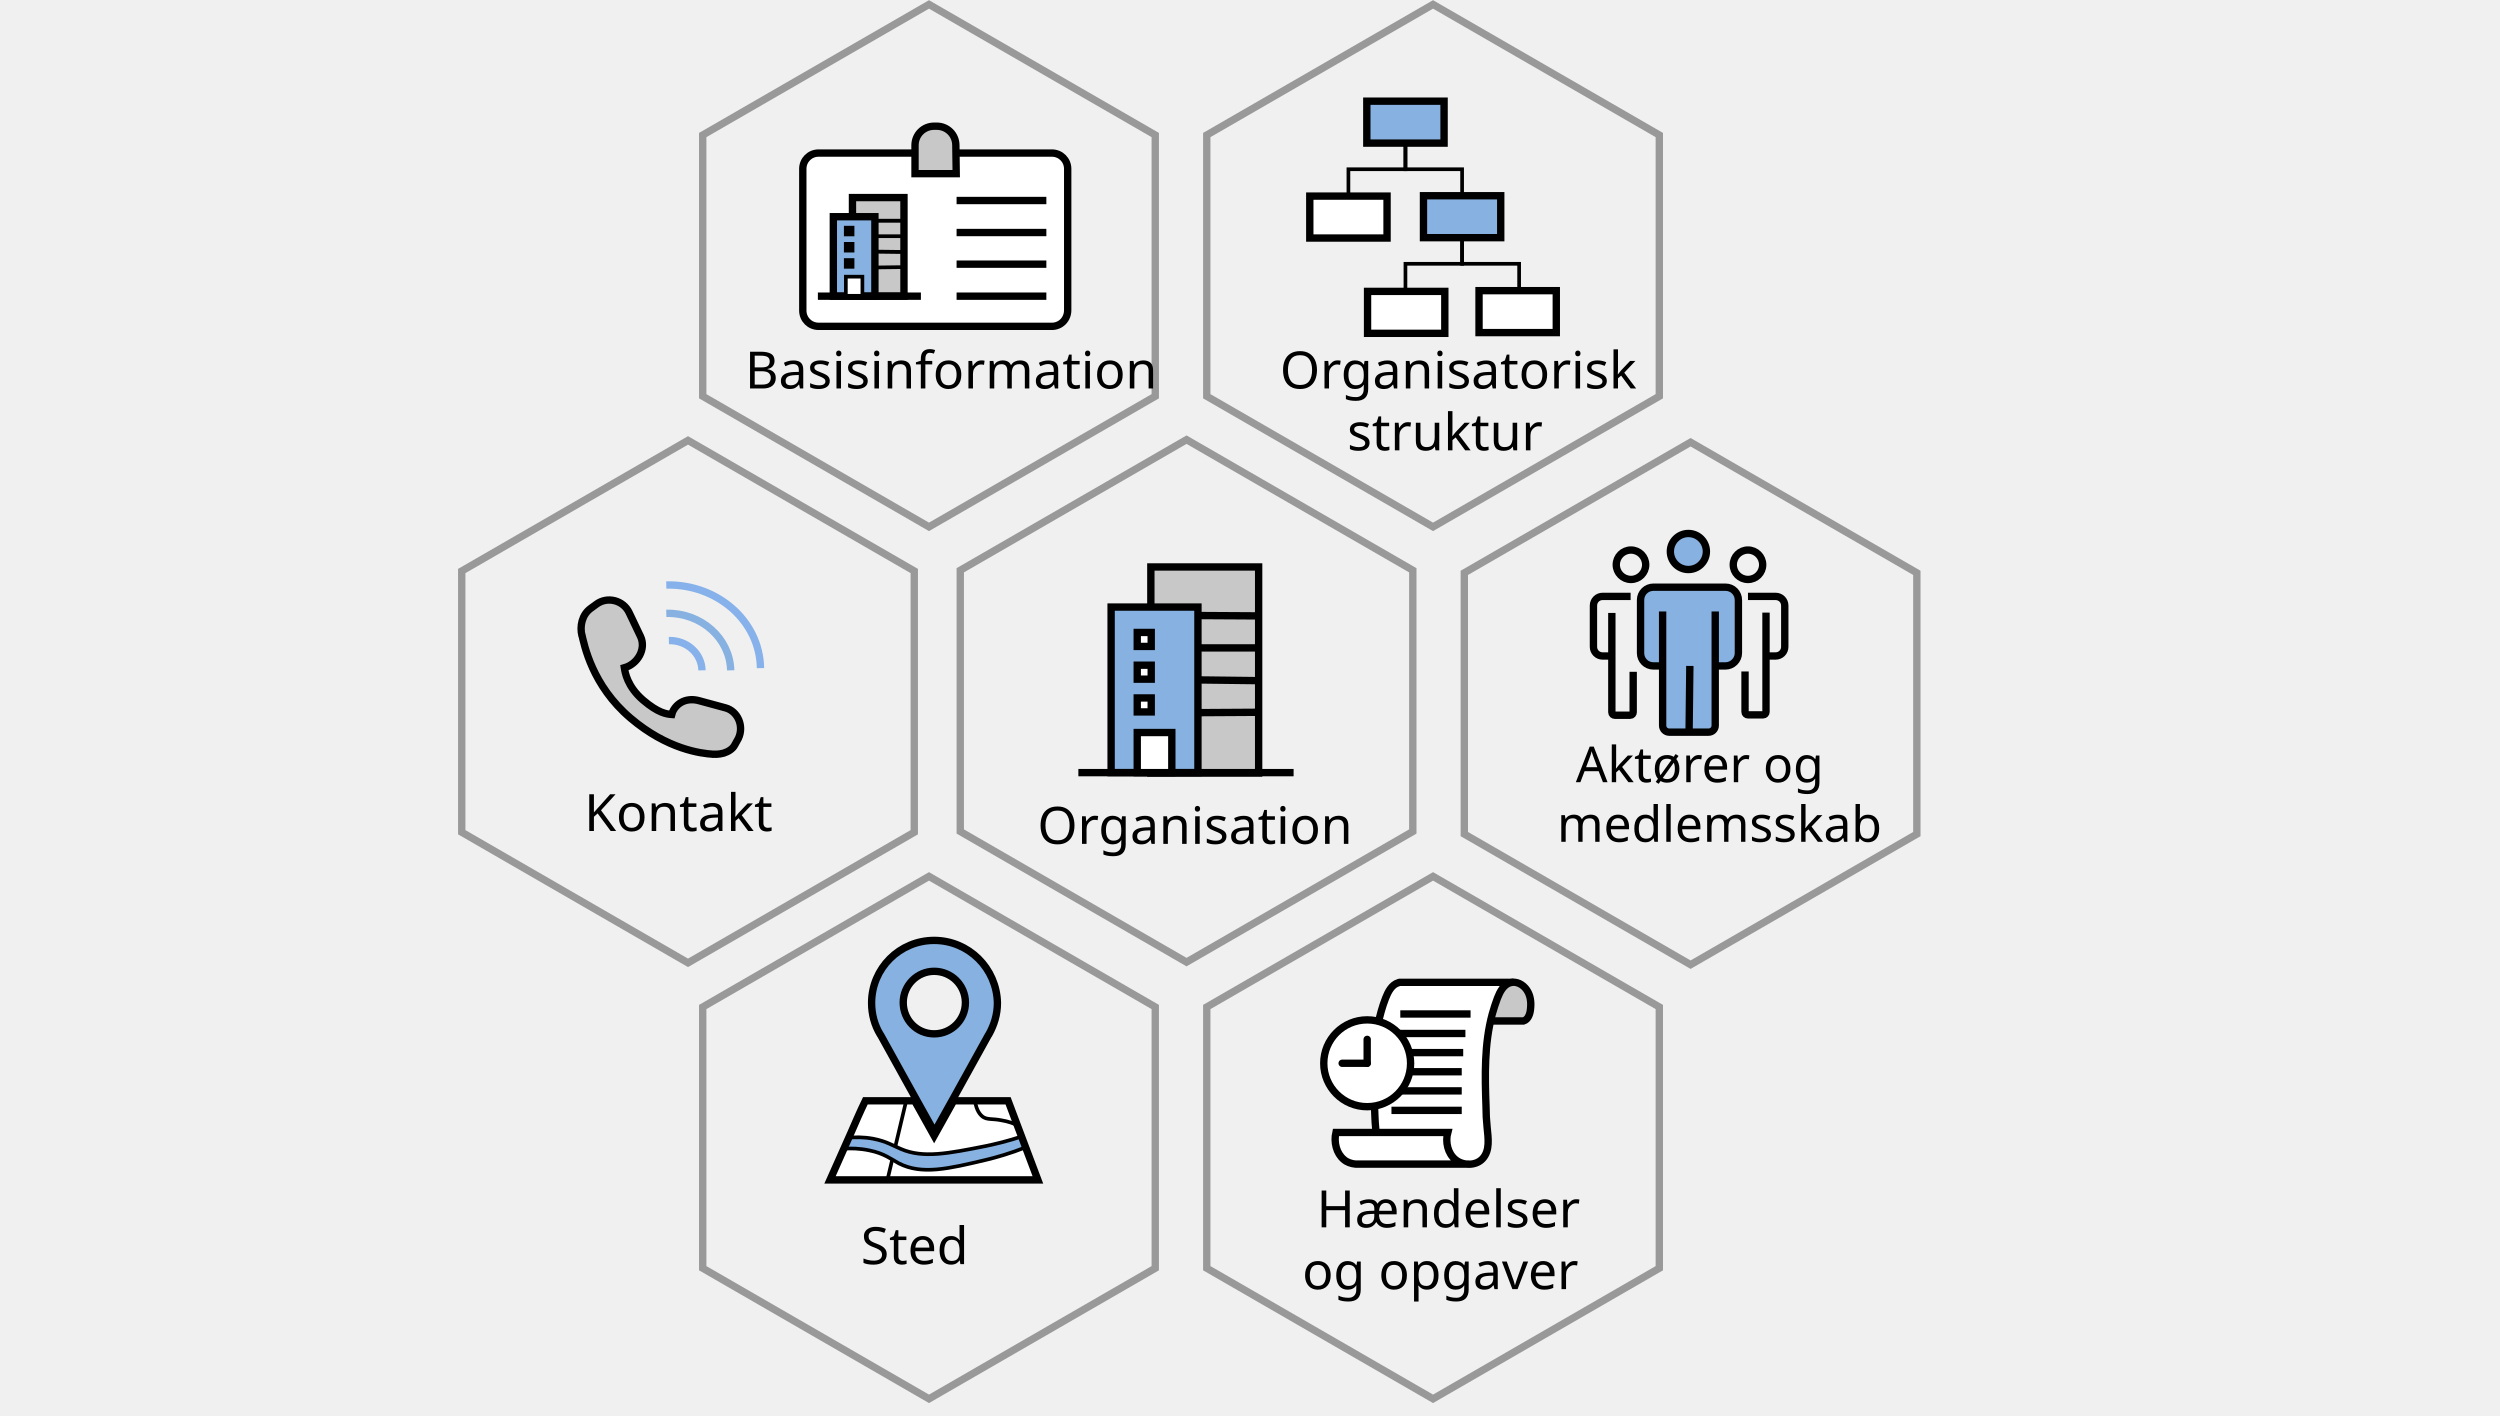
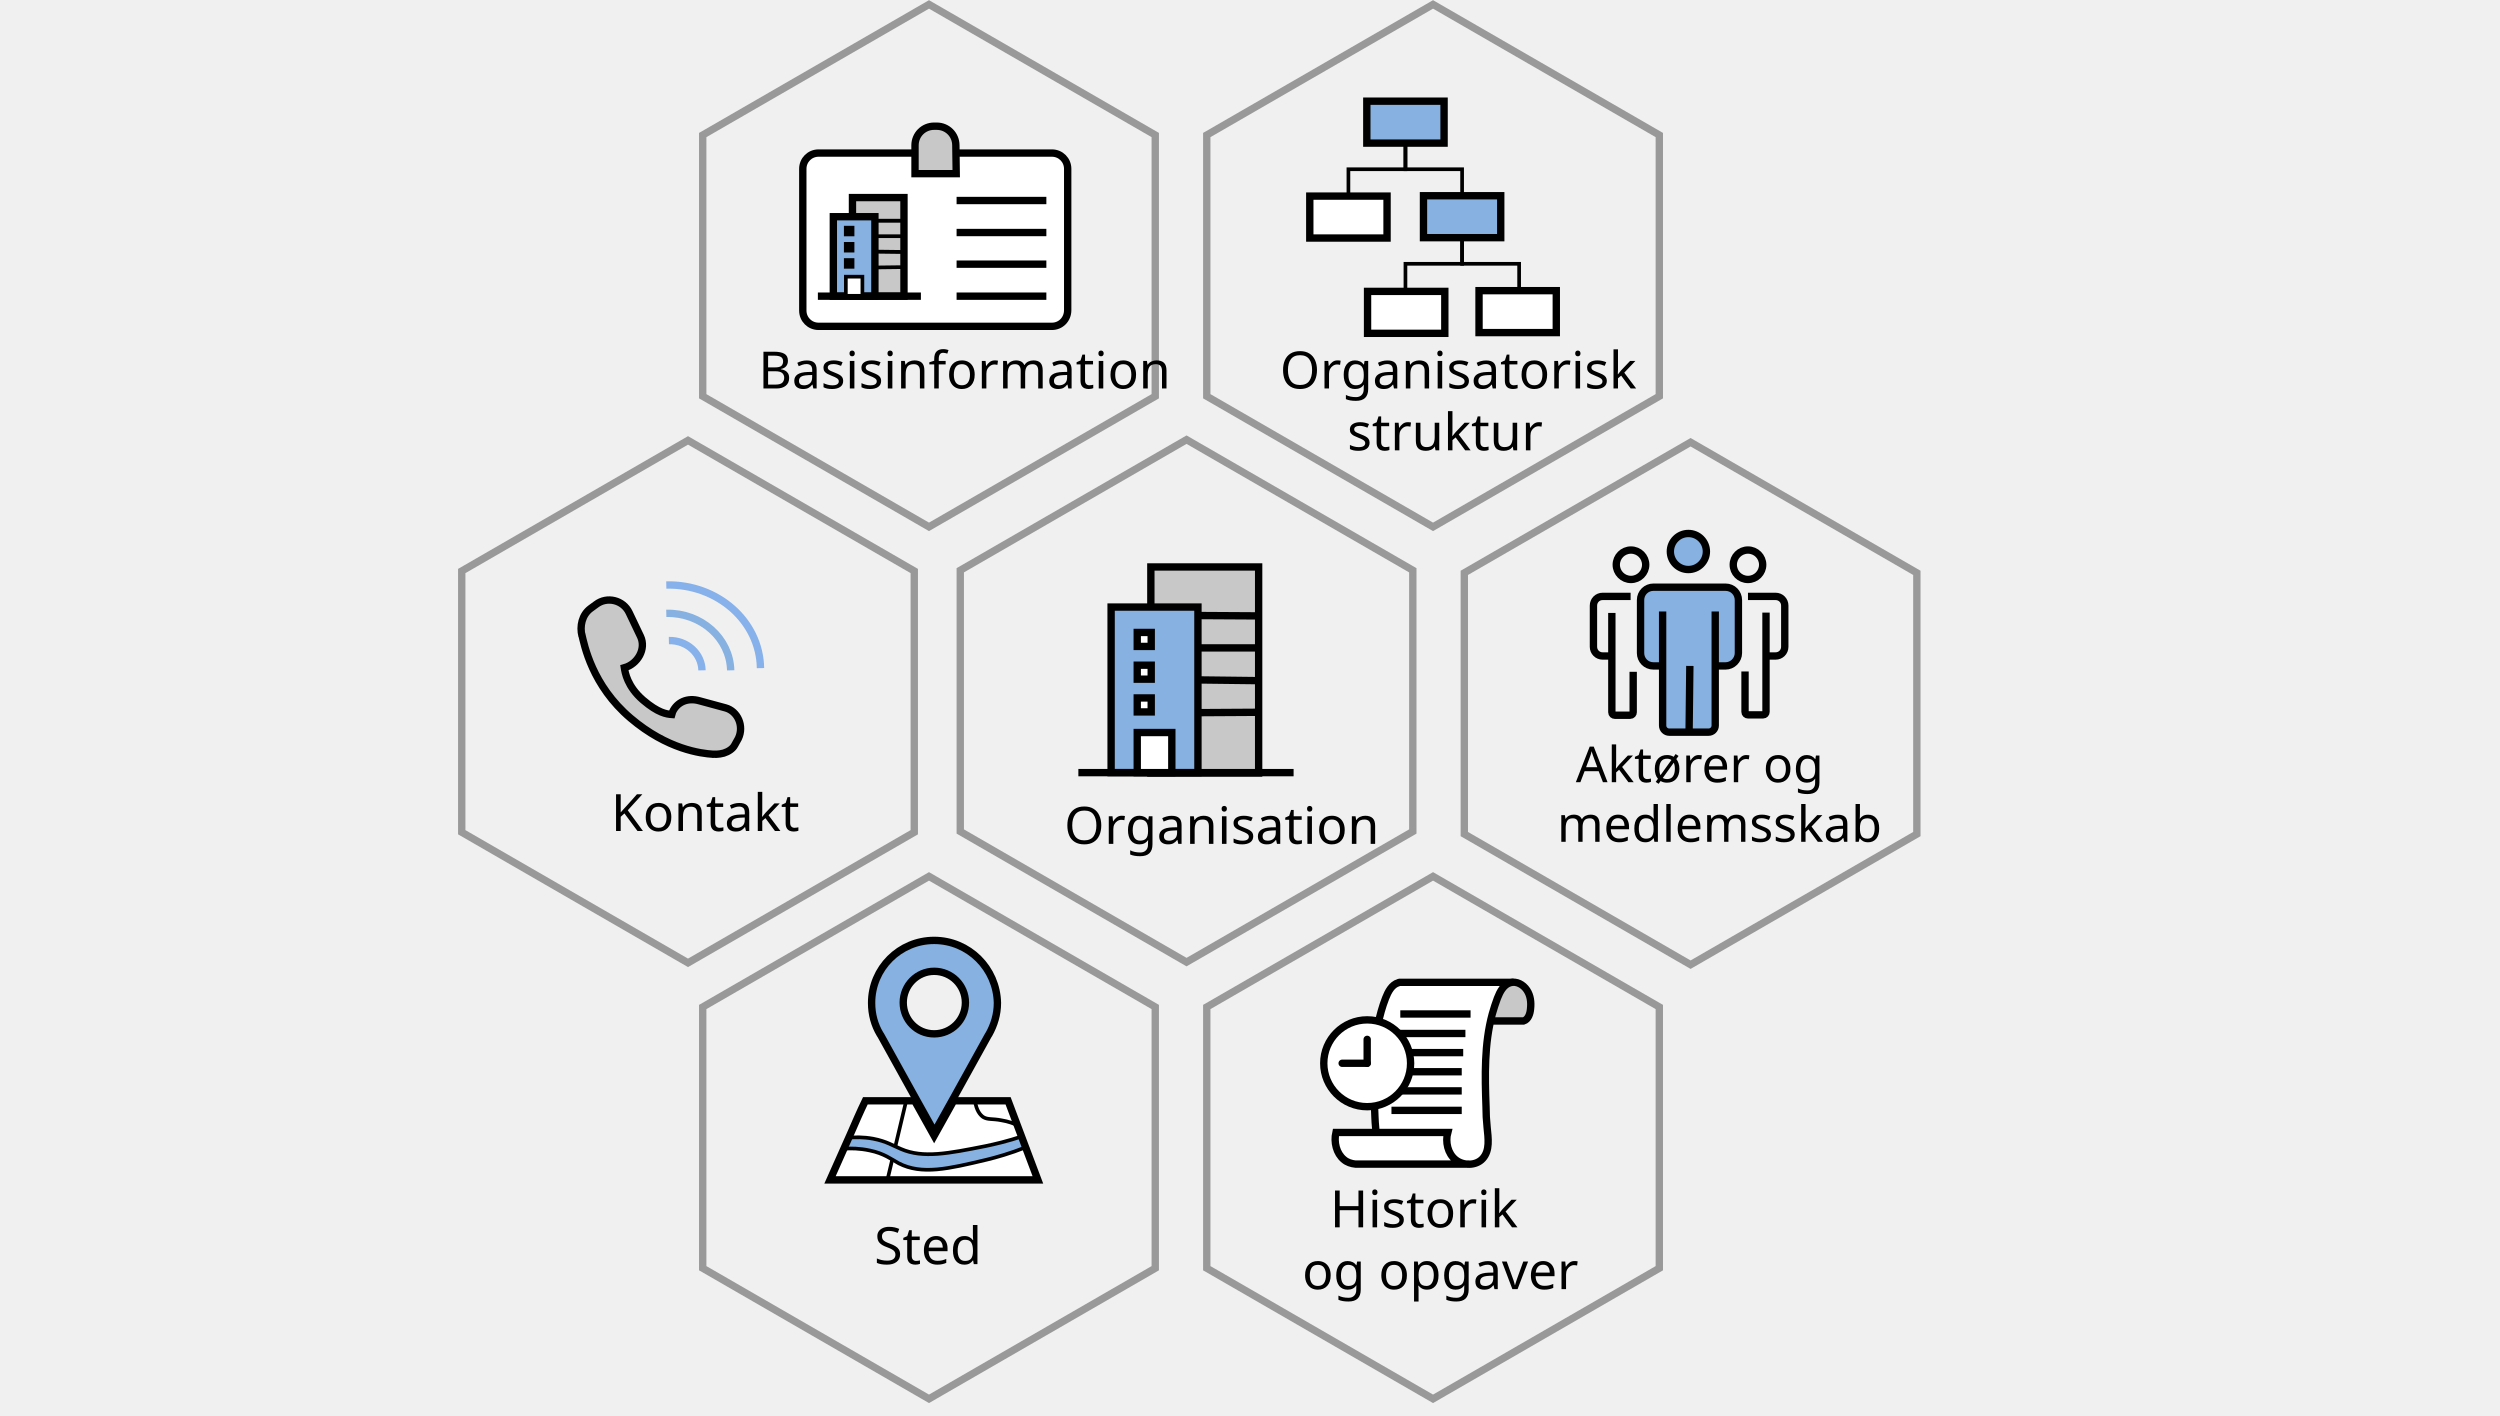
<svg xmlns="http://www.w3.org/2000/svg" version="1.1" id="Lag_1" x="0px" y="0px" viewBox="0 0 679.5 384.7" style="enable-background:new 0 0 679.5 384.7;" xml:space="preserve">
  <style type="text/css">
	.st0{fill:#F0F0F0;stroke:#999999;stroke-width:2;stroke-miterlimit:10;}
	.st1{fill:#C8C8C8;stroke:#000000;stroke-width:2;stroke-miterlimit:10;}
	.st2{fill:#86B1E0;stroke:#000000;stroke-width:2;stroke-miterlimit:10;}
	.st3{fill:none;stroke:#000000;stroke-width:2;stroke-miterlimit:10;}
	.st4{fill:#FFFFFF;stroke:#000000;stroke-width:2;stroke-miterlimit:10;}
	.st5{fill:none;stroke:#000000;stroke-width:1.048;stroke-miterlimit:10;}
	.st6{fill:none;stroke:#000000;stroke-miterlimit:10;}
	.st7{fill:#FFFFFF;stroke:#000000;stroke-miterlimit:10;}
	.st8{stroke:#000000;stroke-width:1.048;stroke-miterlimit:10;}
	.st9{fill:none;stroke:#86B1EA;stroke-width:2;stroke-miterlimit:10;}
	.st10{fill:none;stroke:#86B1E0;stroke-width:2;stroke-miterlimit:10;}
	.st11{fill:#FFFFFF;}
	.st12{fill:none;stroke:#000000;stroke-width:2;stroke-linejoin:round;stroke-miterlimit:10;}
	.st13{fill:#C8C8C8;}
	.st14{fill:none;stroke:#000000;stroke-width:2;stroke-linecap:round;stroke-linejoin:round;stroke-miterlimit:10;}
	.st15{fill:#86B1E0;stroke:#000000;stroke-miterlimit:10;}
	.st16{fill:none;}
	.st17{display:none;}
	.st18{display:inline;}
	.st19{font-family:'ArialMT';}
	.st20{font-size:12px;}
	.st21{font-family:'Calibri';}
	.st22{font-size:14px;}
	.st23{font-size:13.5px;}
	.st24{display:inline;opacity:0.68;fill:#FFFFFF;stroke:#FFFFFF;stroke-width:2;stroke-miterlimit:10;enable-background:new    ;}
</style>
  <g id="Lag_1_00000136369589078927014620000015716410464786657704_">
    <g id="Figurer">
      <polygon class="st0" points="398,155.7 398,226.7 459.5,262.2 521,226.7 521,155.7 459.5,120.2   " />
      <polygon class="st0" points="328,273.7 328,344.7 389.5,380.2 451,344.7 451,273.7 389.5,238.2   " />
      <polygon class="st0" points="328,36.7 328,107.7 389.5,143.2 451,107.7 451,36.7 389.5,1.2   " />
      <polygon class="st0" points="191,273.7 191,344.7 252.5,380.2 314,344.7 314,273.7 252.5,238.2   " />
      <polygon class="st0" points="125.5,155.2 125.5,226.2 187,261.7 248.5,226.2 248.5,155.2 187,119.7   " />
      <polygon class="st0" points="191,36.7 191,107.7 252.5,143.2 314,107.7 314,36.7 252.5,1.2   " />
      <polygon class="st0" points="261,155 261,226 322.5,261.5 384,226 384,155 322.5,119.5   " />
      <g>
        <rect x="312.8" y="154.1" class="st1" width="29.3" height="56" />
        <rect x="302" y="165" class="st2" width="23.6" height="45" />
        <line class="st3" x1="293.1" y1="210" x2="351.6" y2="210" />
        <line class="st3" x1="325.5" y1="167.3" x2="342.1" y2="167.4" />
        <line class="st3" x1="325.6" y1="176.1" x2="342.4" y2="176.1" />
        <line class="st3" x1="325.6" y1="184.8" x2="342.1" y2="185" />
        <line class="st3" x1="325.5" y1="193.7" x2="341.7" y2="193.6" />
        <rect x="309.1" y="199.1" class="st4" width="9.4" height="10.9" />
        <rect x="309.1" y="171.9" class="st4" width="3.8" height="3.8" />
        <rect x="309.1" y="180.8" class="st4" width="3.8" height="3.8" />
        <rect x="309.1" y="189.7" class="st4" width="3.8" height="3.8" />
      </g>
      <g>
        <path class="st4" d="M285.9,88.7h-63.4c-2.4,0-4.3-1.9-4.3-4.3V45.9c0-2.4,1.9-4.3,4.3-4.3h63.4c2.4,0,4.3,1.9,4.3,4.3v38.4     C290.2,86.8,288.3,88.7,285.9,88.7z" />
        <path class="st1" d="M259.9,47.2h-11.2v-7.7c0-2.9,2.3-5.2,5.2-5.2h0.7c2.9,0,5.2,2.3,5.2,5.2L259.9,47.2L259.9,47.2z" />
        <rect x="231.7" y="53.7" class="st1" width="14" height="26.8" />
        <rect x="226.5" y="58.9" class="st2" width="11.3" height="21.6" />
        <line class="st3" x1="222.3" y1="80.5" x2="250.3" y2="80.5" />
        <line class="st5" x1="237.8" y1="60" x2="245.7" y2="60" />
        <line class="st6" x1="238" y1="64.2" x2="246.1" y2="64.2" />
        <line class="st5" x1="238" y1="68.4" x2="245.9" y2="68.5" />
        <line class="st6" x1="237.8" y1="72.7" x2="245.5" y2="72.6" />
        <rect x="229.9" y="75.2" class="st7" width="4.5" height="5.2" />
        <rect x="229.9" y="61.9" class="st8" width="1.8" height="1.8" />
        <rect x="229.9" y="66.3" class="st8" width="1.8" height="1.8" />
        <rect x="229.9" y="70.7" class="st8" width="1.8" height="1.8" />
        <line class="st3" x1="260" y1="54.5" x2="284.4" y2="54.5" />
        <line class="st3" x1="260" y1="63.2" x2="284.4" y2="63.2" />
        <line class="st3" x1="260" y1="71.8" x2="284.4" y2="71.8" />
        <line class="st3" x1="260" y1="80.5" x2="284.4" y2="80.5" />
      </g>
      <g>
        <rect x="371.5" y="27.5" class="st2" width="21" height="11.4" />
        <rect x="386.9" y="53.2" class="st2" width="21" height="11.4" />
        <rect x="356" y="53.3" class="st4" width="21" height="11.4" />
        <rect x="371.7" y="79.2" class="st4" width="21" height="11.4" />
        <rect x="402" y="79" class="st4" width="21" height="11.4" />
        <polyline class="st6" points="366.5,53.2 366.5,46 382,46 382,38.9    " />
        <polyline class="st6" points="397.4,53.2 397.4,46 382,46 382,38.9    " />
        <polyline class="st6" points="382,78.8 382,71.7 397.4,71.7 397.4,64.5    " />
        <polyline class="st6" points="412.9,78.8 412.9,71.7 397.4,71.7 397.4,64.5    " />
      </g>
      <g>
        <circle class="st2" cx="458.9" cy="149.9" r="4.9" />
        <circle class="st3" cx="475.1" cy="153.5" r="4" />
        <path class="st2" d="M469,181h-19.6c-2,0-3.5-1.6-3.5-3.5v-14.4c0-2,1.6-3.5,3.5-3.5H469c2,0,3.5,1.6,3.5,3.5v14.4     C472.5,179.4,470.9,181,469,181z" />
        <path class="st2" d="M466.2,166.2v31c0,1-0.8,1.8-1.8,1.8h-10.7c-1,0-1.8-0.8-1.8-1.8v-31" />
        <line class="st3" x1="459.3" y1="181" x2="459.1" y2="198.5" />
        <path class="st3" d="M437.7,178.3h-2.1c-1.4,0-2.5-1.1-2.5-2.5v-11.2c0-1.4,1.1-2.5,2.5-2.5h7.6" />
        <path class="st3" d="M475.1,162.1h7.5c1.4,0,2.5,1.1,2.5,2.5v11.2c0,1.4-1.1,2.5-2.5,2.5h-2.4" />
        <path class="st3" d="M443.2,166.5" />
        <path class="st3" d="M443.9,182.6v11c0,0.4-0.3,0.8-0.8,0.8h-4.2c-0.4,0-0.8-0.3-0.8-0.8v-27" />
        <path class="st3" d="M480,166.5v27c0,0.4-0.3,0.8-0.8,0.8h-4.1c-0.4,0-0.8-0.3-0.8-0.8v-11" />
        <path class="st3" d="M475.1,166.5" />
        <circle class="st3" cx="443.3" cy="153.5" r="4" />
      </g>
      <path class="st3" d="M164,164.3" />
      <path class="st9" d="M190.8,182.2c-0.1-4.6-4.1-8.2-9-8.1" />
      <path class="st10" d="M198.6,182.2c-0.2-8.7-8-15.7-17.5-15.5" />
      <path class="st9" d="M206.7,181.6c-0.2-12.8-11.7-22.9-25.6-22.6" />
      <path class="st1" d="M182.8,193.5c1.2-2.6,4-4,7.4-3l7,1.9c3.3,0.9,5.1,4.9,3.5,8.3l-1,1.8c-0.5,1-1.7,1.8-3,2.2    c-1.4,0.4-2.7,0.3-2.7,0.3h-0.4h0.2c-3.2-0.2-12.4-1.3-22.4-9.8c-10.5-8.9-12.6-19.9-13.3-22.9l0.1,0.6c-0.7-2.7,0-5.8,2.3-7.5    l1.5-1.1c3-2.3,7.4-1.2,9,2.2l3.1,6.5c1.6,3.4-0.8,7.5-4.4,8.5l0,0c0.2,1.3,0.8,5.1,5.1,8.8c4.1,3.5,6.4,3.8,7.8,3.9L182.8,193.5z    " />
      <path class="st11" d="M414.8,269.1c-0.8-1.2-2.2-2.1-3.6-2.1l-0.1,0.1c-0.2,0-0.4-0.1-0.5,0c-0.1,0-0.2,0-0.3,0.1    c-0.7,0.2-1.3,0.6-1.8,1.1c0.6-0.8,1.2-1.2,2.1-1.2c0.2,0,0.4-0.1,0.6-0.1h-31.1l-0.3,0.1c-1.8,0.5-2.8,2.4-3.5,4.2    c-0.8,2.1-1.4,4.2-1.9,6.4c-1-0.3-2-0.4-3-0.4c-6.5,0-11.8,5.3-11.8,11.8s5.3,11.8,11.8,11.8c0.6,0,1.3-0.1,1.9-0.2v0.1    c0.1,1.9,0.1,3.7,0.3,5.6c0.1,0.4,0.1,0.9,0.1,1.3h-10.9c-0.6,2.7,0.1,5.7,2.2,7.4c0.9,0.7,2,1.1,3.1,1.2h0.4h30.6    c1.4,0,2.8-0.5,3.8-1.6c2-2.2,1.5-5.5,1.2-8.5c-0.2-1.9-0.3-3.7-0.3-5.6c-0.3-7.8-0.5-15.8,1.2-23.3h9l0,0c1.3-0.4,1.8-2,1.9-3.3    C416,272.4,415.8,270.6,414.8,269.1z M405.2,277.2c0,0,0-0.1,0.2-0.1C405.3,277.3,405.2,277.3,405.2,277.2z" />
      <path class="st12" d="M411.4,267h-31.1l-0.2,0.1c-1.8,0.5-2.8,2.4-3.5,4.2c-3.6,9.3-3.4,19.6-3,29.6c0.1,1.9,0.1,3.7,0.3,5.6    c0,0.4,0.1,0.9,0.1,1.3" />
      <path class="st13" d="M415.8,272.6c0,2.6-0.7,4.9-2.7,4.9c-4,0.1-7.9-0.5-7.7-0.3c0.3,0.5,1.3-3.6,1.5-4.3    c1.3-4.8,2.5-6.8,5.7-5.5C414.3,268.2,415.8,270,415.8,272.6z" />
      <path class="st3" d="M372.6,314.8" />
      <path class="st3" d="M399.4,316.4h-30.6h-0.4c-1.1-0.1-2.3-0.5-3.1-1.2c-2.1-1.7-2.8-4.8-2.2-7.4h0.1h30.3c-0.7,2.6,0,5.7,2.1,7.4    c2.1,1.7,5.6,1.7,7.4-0.3c2-2.2,1.5-5.5,1.2-8.5c-0.2-1.9-0.3-3.7-0.3-5.6c-0.3-8.4-0.5-17.1,1.7-25.2c0.4-1.5,0.9-2.9,1.4-4.3    c0.7-1.8,1.7-3.7,3.5-4.2c1.7-0.5,3.5,0.5,4.5,2s1.2,3.3,1,5.1c-0.1,1.3-0.6,2.9-1.9,3.3l0,0H405" />
      <line class="st3" x1="379.2" y1="280.9" x2="398.3" y2="280.9" />
      <line class="st3" x1="378.6" y1="286.1" x2="397.7" y2="286.1" />
      <line class="st3" x1="378.2" y1="291.3" x2="397.3" y2="291.3" />
      <path class="st11" d="M282.4,320.7h-56.5c1.9-4.2,3.7-8.4,5.6-12.6c1.3-3,2.6-6,4-8.9h13.4l5.3,9.5l5.3-9.5h14.8L282.4,320.7z" />
      <line class="st3" x1="378.2" y1="296.5" x2="397.3" y2="296.5" />
      <line class="st3" x1="378.2" y1="301.8" x2="397.3" y2="301.8" />
      <line class="st3" x1="380.6" y1="275.6" x2="399.7" y2="275.6" />
      <g>
        <circle class="st4" cx="371.6" cy="289" r="11.8" />
        <line class="st14" x1="364.8" y1="289" x2="371.6" y2="289" />
        <line class="st14" x1="371.6" y1="282.5" x2="371.6" y2="289" />
      </g>
      <line class="st6" x1="246.3" y1="299.2" x2="241.2" y2="320.7" />
      <path class="st2" d="M253.9,255.6c-9.4,0-17,7.6-17,17c0,3.1,0.8,6,2.3,8.5l0.2,0.3l9.3,16.8l5.3,9.5l5.3-9.5l9.3-16.8l0.2-0.3    c1.4-2.5,2.3-5.4,2.3-8.5C270.9,263.2,263.3,255.6,253.9,255.6z M253.9,281c-4.7,0-8.4-3.8-8.4-8.5s3.8-8.5,8.4-8.5    c4.7,0,8.5,3.8,8.5,8.5S258.6,281,253.9,281z" />
      <path class="st6" d="M265,299.2c0.4,2.7,1.4,3.8,2.2,4.4c1.3,0.8,2.5,0.4,5,0.9c1.9,0.3,3.4,0.9,4.3,1.3" />
      <path class="st15" d="M229.5,312.3l1.2-3.1h0.1c1.5-0.1,3.8-0.2,6.5,0.3c3.7,0.7,5.6,2,7.6,2.8c6,2.6,12.9,1.2,23-0.8    c2.4-0.5,5.9-1.3,10.1-2.7l-0.3,0.1l1.1,2.8l0.1,0.1c-4.3,1.7-8.2,2.8-10.7,3.4c-10.5,2.5-17.6,4.2-23.9,1c-2-1.1-4-2.7-7.9-3.5    c-2.8-0.6-5.2-0.6-6.7-0.5L229.5,312.3z" />
      <path class="st3" d="M282.1,320.7h-56.5c1.9-4.2,3.7-8.4,5.6-12.6c1.3-3,2.6-6,4-8.9h13.4l5.3,9.5l5.3-9.5H274L282.1,320.7z" />
      <polygon class="st16" points="471.3,42.3 479.9,42.3 479.9,42.3   " />
    </g>
    <g id="Punkttekst" class="st17">
      <text transform="matrix(1 0 0 1 528.5459 166.4057)" class="st18 st19 st20">• Medlemskab og rolle</text>
      <text transform="matrix(1 0 0 1 528.5459 180.8056)" class="st18 st19 st20">• Organisationsmedlemskab</text>
      <text transform="matrix(1 0 0 1 528.5459 195.2056)" class="st18 st19 st20">• Organisatorisk samarbejde</text>
      <text transform="matrix(1 0 0 1 528.5459 209.6057)" class="st18 st19 st20">• Persontilknytning </text>
      <text transform="matrix(1 0 0 1 528.5459 224.0056)" class="st18 st19 st20">• Ansat og leder</text>
      <text transform="matrix(1 0 0 1 458.3633 291.662)" class="st18 st19 st20">• Organisationens oprettelse   </text>
      <text transform="matrix(1 0 0 1 458.3633 306.062)" class="st18 st19 st20">• Ændringer af organisationen   </text>
      <text transform="matrix(1 0 0 1 458.3633 320.4619)" class="st18 st19 st20">• Regelgrundlag og retskilde  </text>
      <text transform="matrix(1 0 0 1 458.3633 334.862)" class="st18 st19 st20">• Forvaltningsopgaver</text>
      <text transform="matrix(1 0 0 1 88.7183 291.2675)" class="st18 st19 st20">Fysisk placering •</text>
      <text transform="matrix(1 0 0 1 130.7183 305.6675)" class="st18 st19 st20">Adresse •</text>
      <text transform="matrix(1 0 0 1 50.7183 320.0675)" class="st18 st19 st20">Juridisk registreret sted •</text>
      <text transform="matrix(1 0 0 1 1.831055e-02 334.4676)" class="st18 st19 st20">Administrativt geografisk område •</text>
      <text transform="matrix(1 0 0 1 32.4275 175.0139)" class="st18 st19 st20">E-mailadresse •</text>
      <text transform="matrix(1 0 0 1 25.1275 189.4138)" class="st18 st19 st20">Telefonnummer •</text>
      <text transform="matrix(1 0 0 1 45.1275 203.8138)" class="st18 st19 st20"> Digital Post •</text>
      <text transform="matrix(1 0 0 1 42.4275 218.2139)" class="st18 st19 st20">Åbningstider •</text>
      <text transform="matrix(1 0 0 1 147.3213 53.6225)" class="st18 st19 st20">Navn •</text>
      <text transform="matrix(1 0 0 1 114.0213 68.0225)" class="st18 st19 st20">Beskrivelse •</text>
      <text transform="matrix(1 0 0 1 113.3213 82.4225)" class="st18 st19 st20">Identifikator •</text>
      <text transform="matrix(1 0 0 1 79.2213 96.8225)" class="st18 st19 st20">Logo og miniature •</text>
      <text transform="matrix(1 0 0 1 108.6213 111.2225)" class="st18 st19 st20">Hjemmeside •</text>
      <text transform="matrix(1 0 0 1 457.7275 51.224)" class="st18 st19 st20">• Underorganisation   </text>
      <text transform="matrix(1 0 0 1 457.7275 65.624)" class="st18 st19 st20">• Organisatorisk enhed   </text>
      <text transform="matrix(1 0 0 1 457.7275 80.024)" class="st18 st19 st20">• Relateret organisation   </text>
      <text transform="matrix(1 0 0 1 457.7275 94.424)" class="st18 st19 st20">• Organisationstype   </text>
    </g>
    <g id="Figurtekst">
-       <text transform="matrix(1 0 0 1 281.9665 229.3602)" class="st21 st22">Organisation</text>
+       <text transform="matrix(1 0 0 1 281.9665 229.3602)" class="st21 st22">  Organisation</text>
      <text transform="matrix(1 0 0 1 428.3156 212.5938)" class="st21 st23">Aktører og  </text>
      <text transform="matrix(1 0 0 1 419.7156 228.7937)" class="st21 st23"> medlemsskab</text>
-       <text transform="matrix(1 0 0 1 202.5041 105.5937)" class="st21 st22">Basisinformation</text>
+       <text transform="matrix(1 0 0 1 202.5041 105.5937)" class="st21 st22"> Basisinformation</text>
      <text transform="matrix(1 0 0 1 347.8761 105.5937)" class="st21 st22">Organisatorisk </text>
      <text transform="matrix(1 0 0 1 366.1761 122.3937)" class="st21 st22">struktur</text>
-       <text transform="matrix(1 0 0 1 233.9737 343.594)" class="st21 st22">Sted</text>
-       <text transform="matrix(1 0 0 1 357.8583 333.5935)" class="st21 st22">Hændelser </text>
+       <text transform="matrix(1 0 0 1 233.9737 343.594)" class="st21 st22"> Sted</text>
+       <text transform="matrix(1 0 0 1 357.8583 333.5935)" class="st21 st22"> Historik</text>
      <text transform="matrix(1 0 0 1 353.9583 350.3935)" class="st21 st22">og opgaver</text>
-       <text transform="matrix(1 0 0 1 158.8018 225.8727)" class="st21 st22">Kontakt</text>
+       <text transform="matrix(1 0 0 1 158.8018 225.8727)" class="st21 st22">  Kontakt</text>
    </g>
  </g>
  <g id="Skjul" class="st17">
    <polygon class="st24" points="395.5,154.8 395.5,228.6 459.3,265.5 523,228.6 523,154.8 459.3,118  " />
    <polygon class="st24" points="189.2,271.6 189.2,345.4 252.9,382.3 316.6,345.4 316.6,271.6 252.9,234.7  " />
    <polygon class="st24" points="325.4,272.8 325.4,346.6 389.1,383.5 452.9,346.6 452.9,272.8 389.1,235.9  " />
  </g>
</svg>
